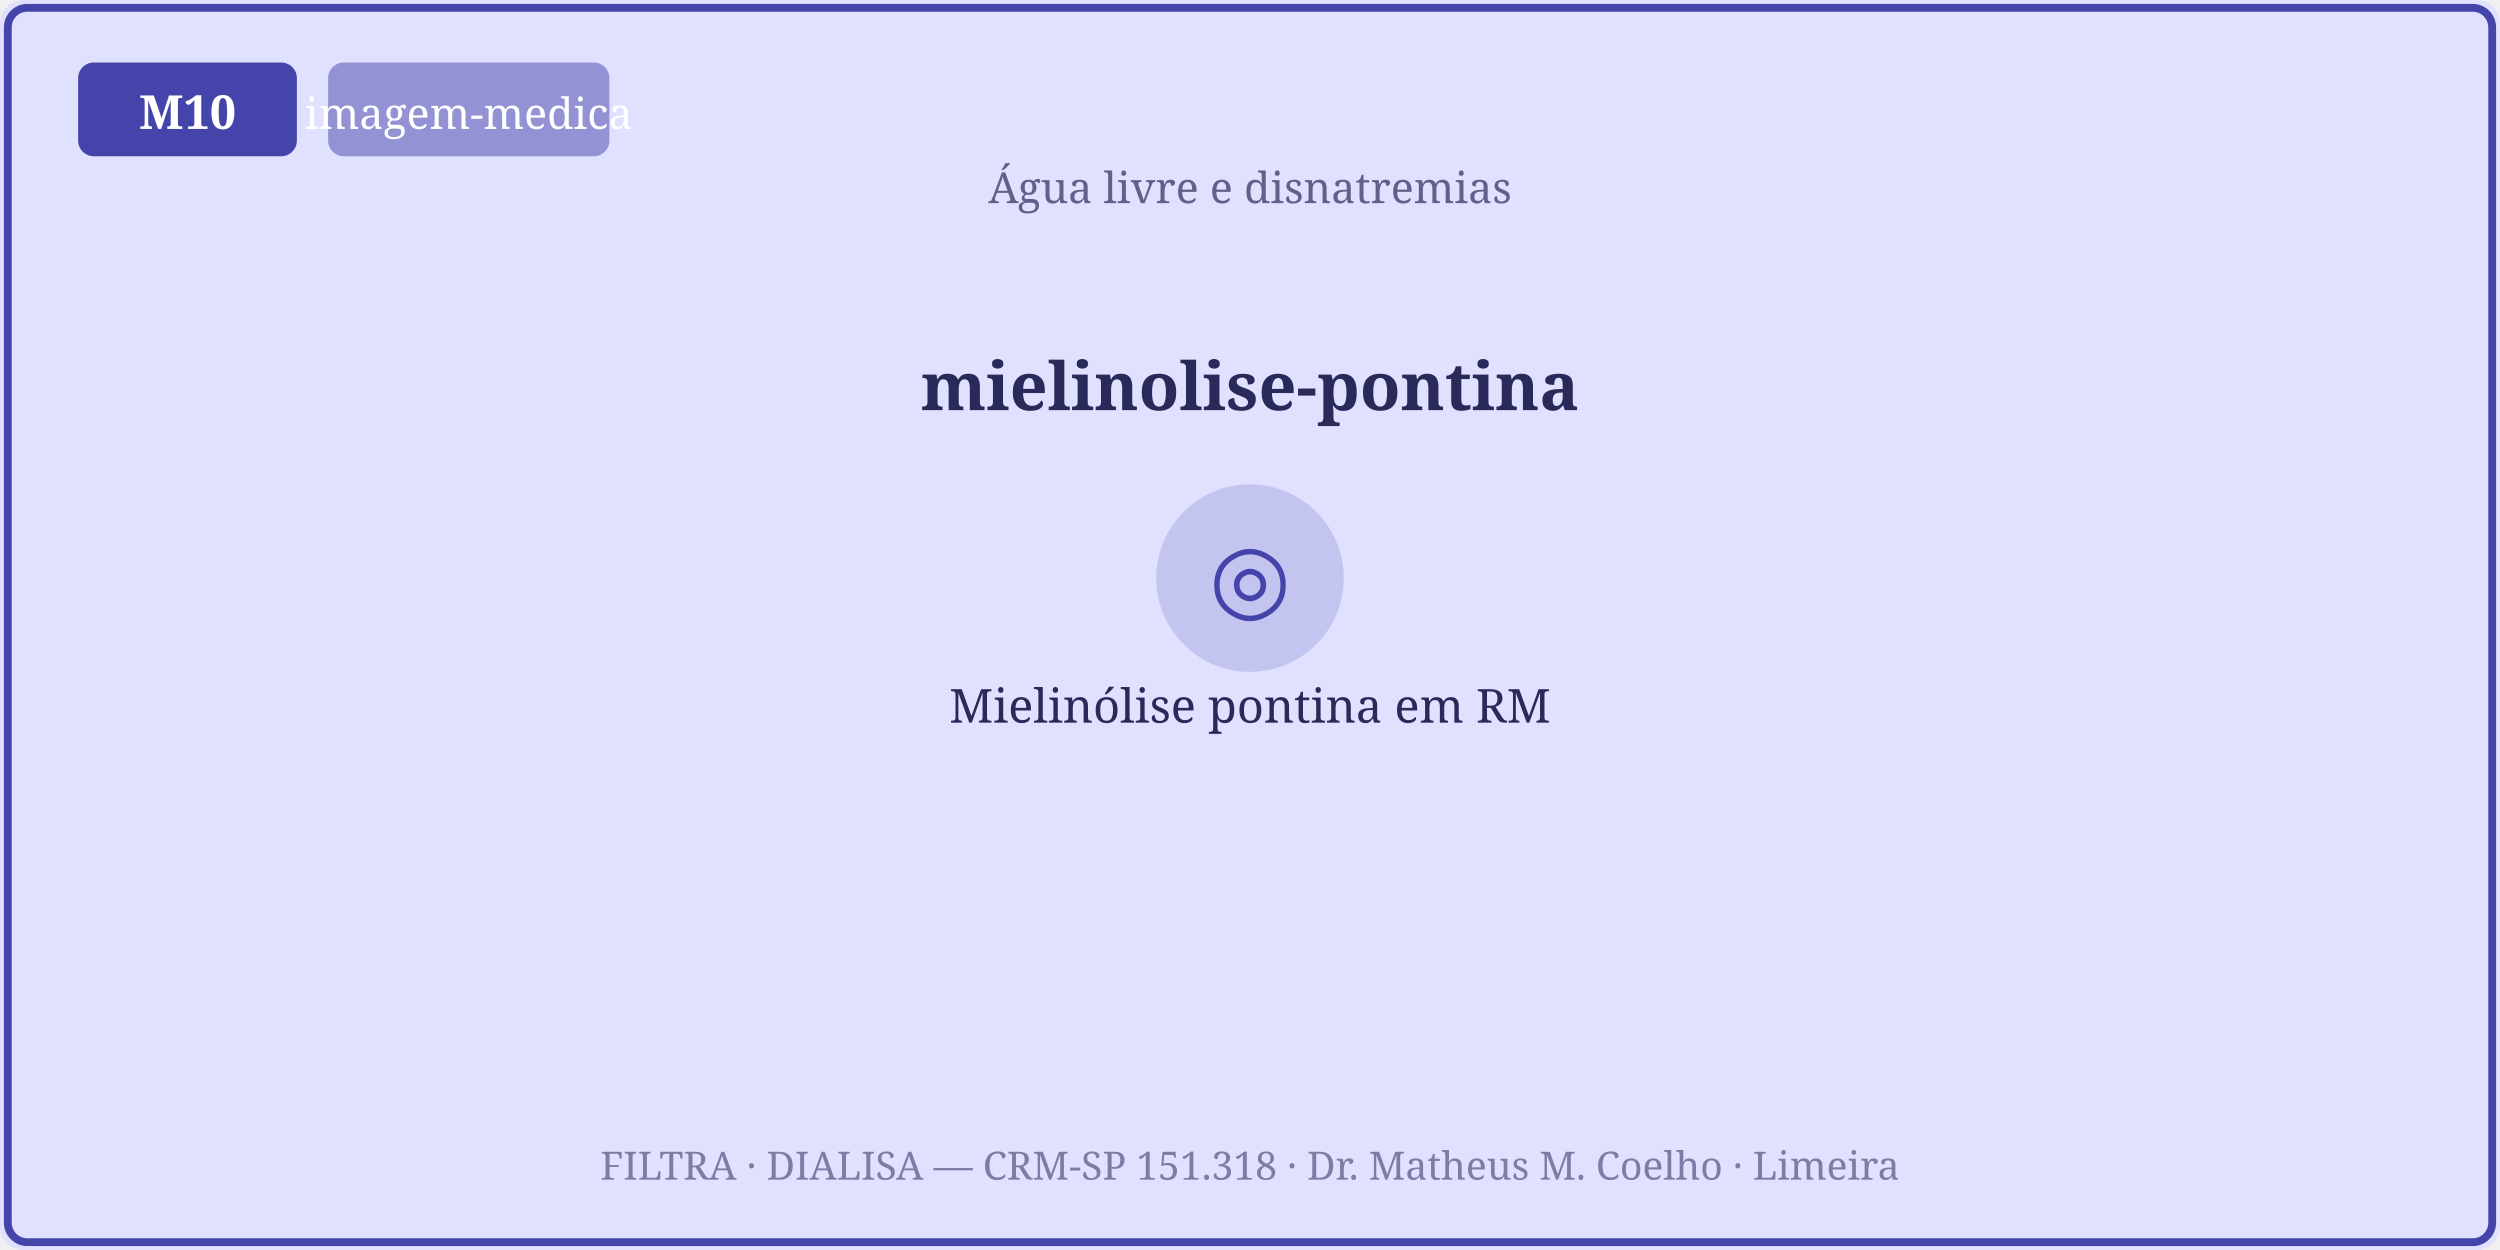
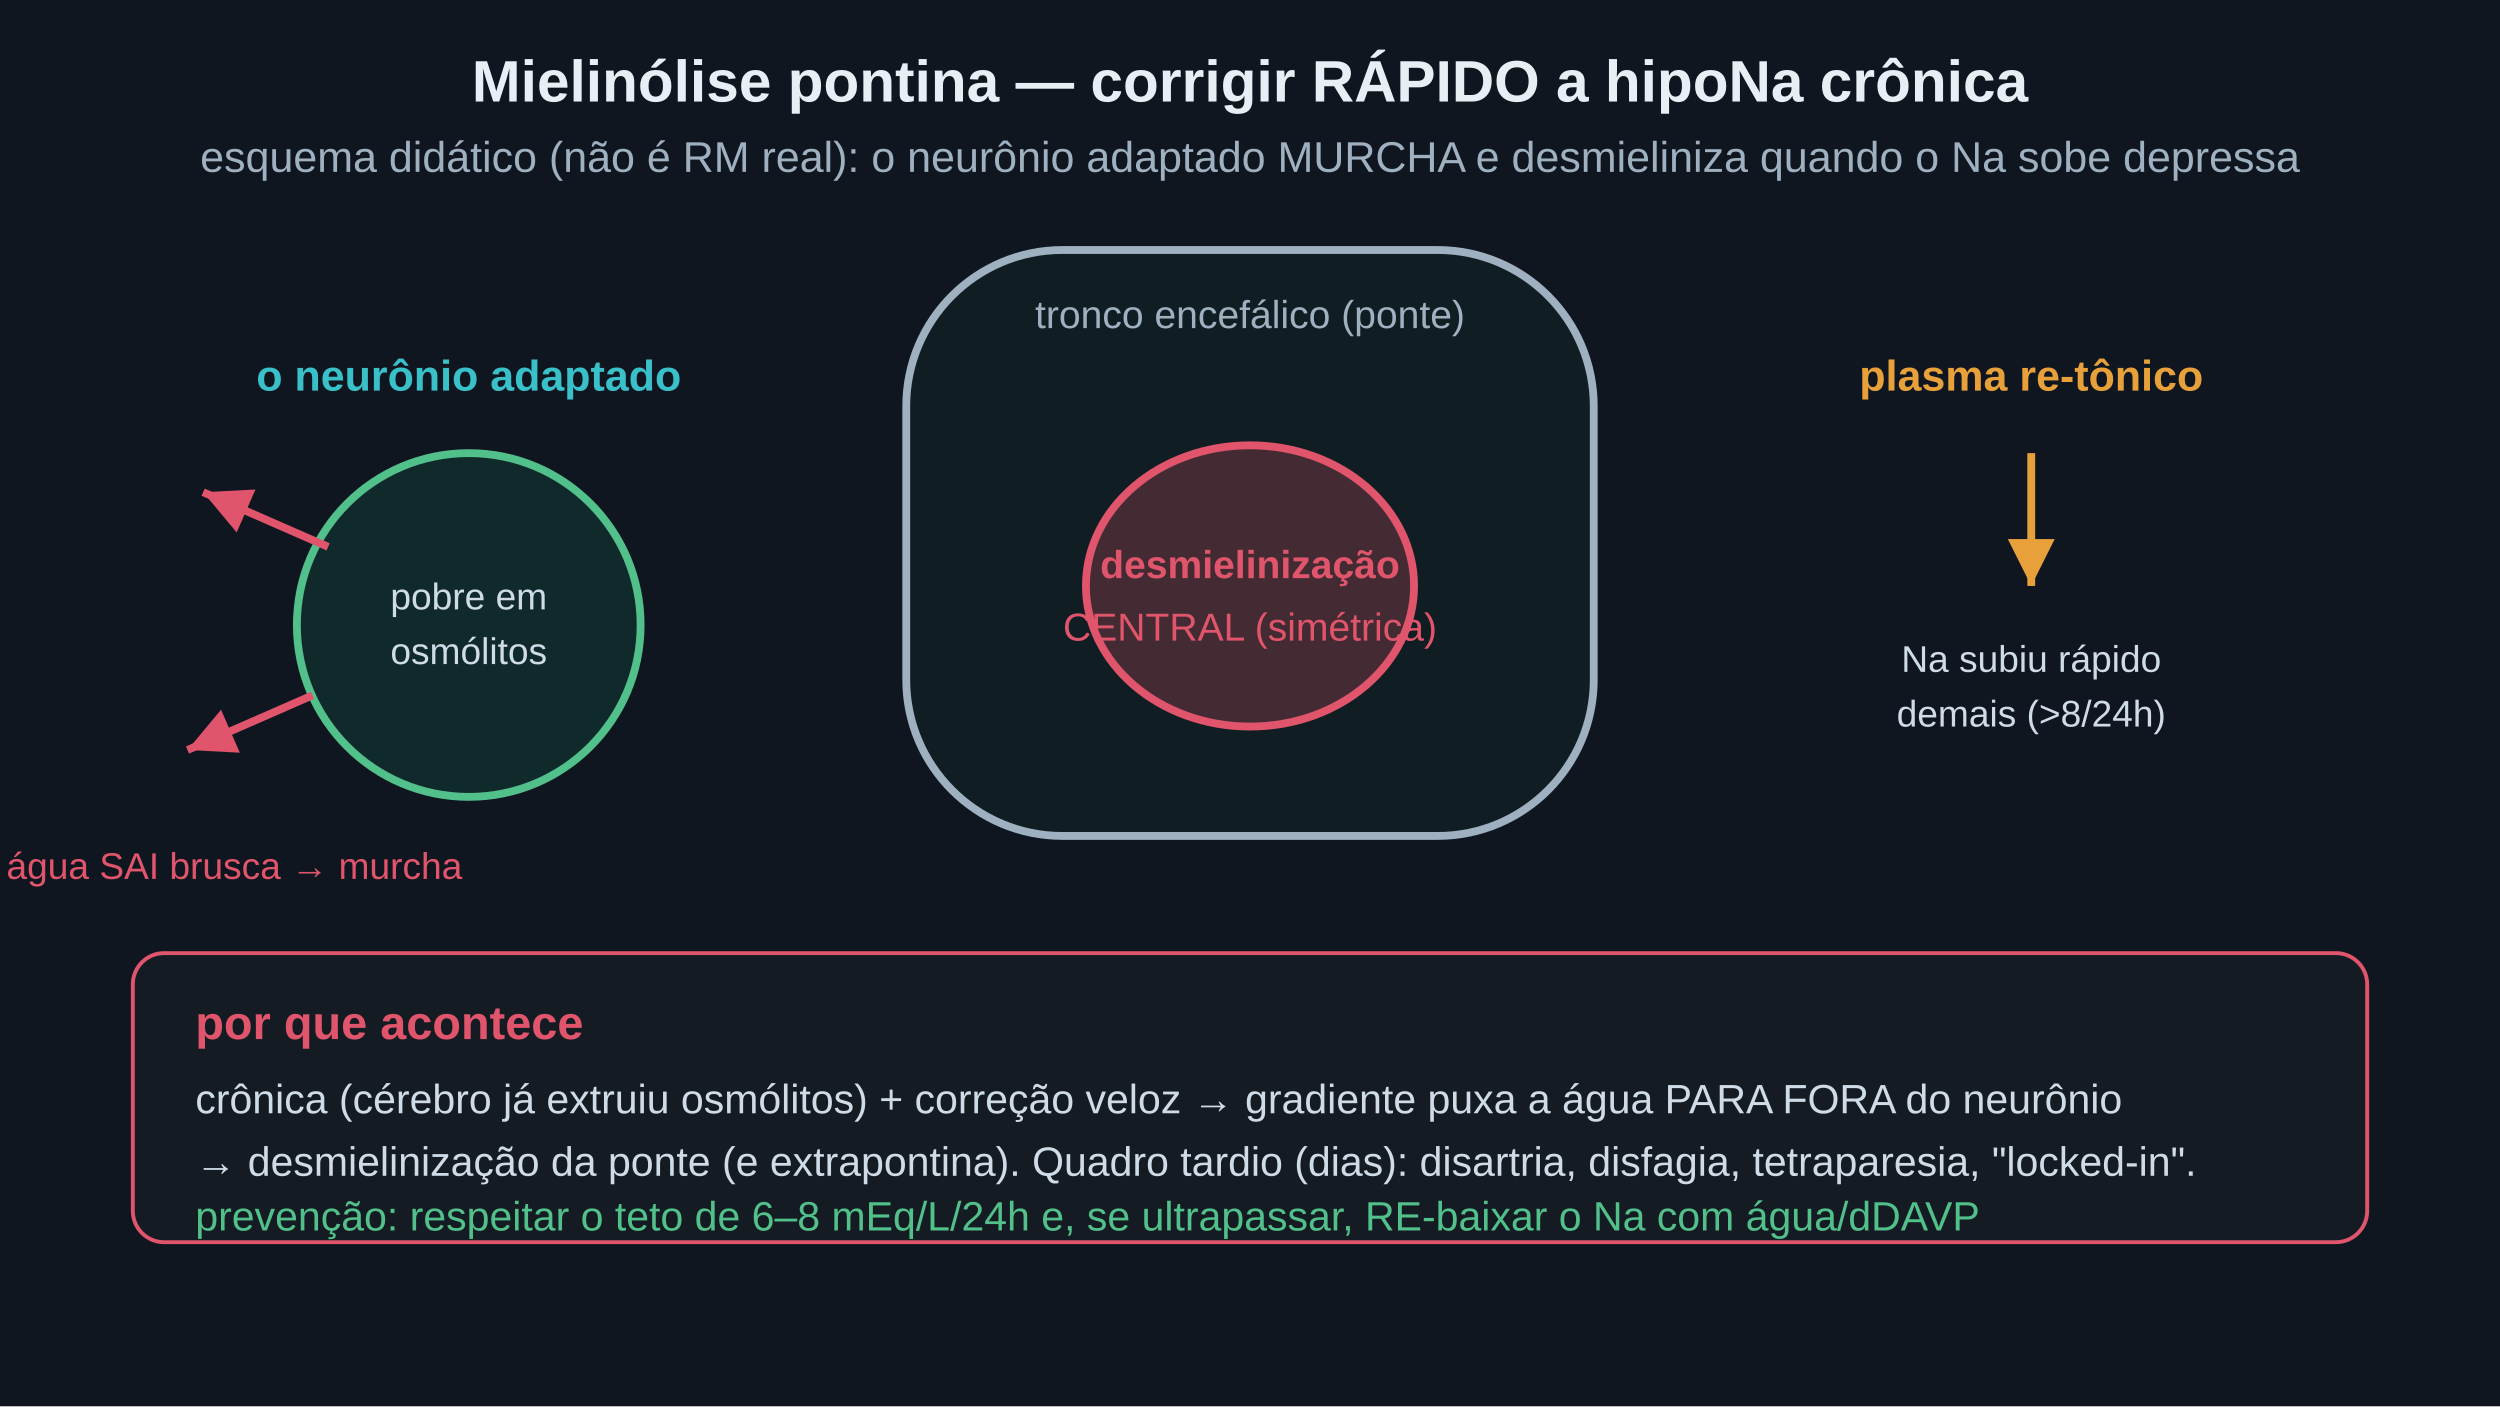
- <svg xmlns="http://www.w3.org/2000/svg" viewBox="0 0 640 320" font-family="Georgia,serif">
-   <rect width="640" height="320" fill="#e0e0ff" rx="6" />
-   <rect x="2" y="2" width="636" height="316" rx="5" fill="none" stroke="#4444aa" stroke-width="2" />
-   <rect x="20" y="16" width="56" height="24" rx="4" fill="#4444aa" />
-   <text x="48" y="33" text-anchor="middle" font-size="12" font-weight="bold" fill="white">M10</text>
-   <rect x="84" y="16" width="72" height="24" rx="4" fill="#4444aa" opacity="0.5" />
-   <text x="120" y="33" text-anchor="middle" font-size="11" fill="white">imagem-medica</text>
-   <text x="320" y="52" text-anchor="middle" font-size="11" fill="#2a2a5a" opacity="0.7">Água livre e disnatremias</text>
-   <text x="320" y="105" text-anchor="middle" font-size="17" font-weight="bold" fill="#2a2a5a">mielinolise-pontina</text>
-   <circle cx="320" cy="148" r="24" fill="#4444aa" opacity="0.18" />
-   <text x="320" y="156" text-anchor="middle" font-size="24" fill="#4444aa">◎</text>
-   <text x="320" y="185" text-anchor="middle" font-size="12" fill="#2a2a5a">Mielinólise pontina em RM</text>
-   <text x="320" y="302" text-anchor="middle" font-size="10" fill="#2a2a5a" opacity="0.55">FILTRA · DIALISA — CRM-SP 151.318 · Dr. Matheus M. Coelho · Limeira</text>
+ <svg xmlns="http://www.w3.org/2000/svg" viewBox="0 0 640 360" font-family="system-ui,Segoe UI,Arial,sans-serif">
+   <rect width="640" height="360" fill="#0f1620" />
+   <text x="320" y="26" text-anchor="middle" font-size="15" font-weight="700" fill="#e7eef4">Mielinólise pontina — corrigir RÁPIDO a hipoNa crônica</text>
+   <text x="320" y="44" text-anchor="middle" font-size="11" fill="#9fb1c0">esquema didático (não é RM real): o neurônio adaptado MURCHA e desmieliniza quando o Na sobe depressa</text>
+   <rect x="232" y="64" width="176" height="150" rx="40" fill="#101d22" stroke="#9fb1c0" stroke-width="2" />
+   <text x="320" y="84" text-anchor="middle" font-size="10" fill="#9fb1c0">tronco encefálico (ponte)</text>
+   <ellipse cx="320" cy="150" rx="42" ry="36" fill="#e0556b" fill-opacity="0.25" stroke="#e0556b" stroke-width="2" />
+   <text x="320" y="148" text-anchor="middle" font-size="10" font-weight="700" fill="#e0556b">desmielinização</text>
+   <text x="320" y="164" text-anchor="middle" font-size="10" fill="#e0556b">CENTRAL (simétrica)</text>
+   <text x="120" y="100" text-anchor="middle" font-size="11" font-weight="700" fill="#39c0c8">o neurônio adaptado</text>
+   <circle cx="120" cy="160" r="44" fill="#102a2c" stroke="#52c08a" stroke-width="2" />
+   <line x1="120" y1="160" x2="120" y2="160" />
+   <line x1="84" y1="140" x2="52" y2="126" stroke="#e0556b" stroke-width="2" marker-end="url(#d)" />
+   <line x1="80" y1="178" x2="48" y2="192" stroke="#e0556b" stroke-width="2" marker-end="url(#d)" />
+   <text x="120" y="156" text-anchor="middle" font-size="9.5" fill="#cfdbe6">pobre em</text>
+   <text x="120" y="170" text-anchor="middle" font-size="9.5" fill="#cfdbe6">osmólitos</text>
+   <text x="60" y="225" text-anchor="middle" font-size="9.5" fill="#e0556b">água SAI brusca → murcha</text>
+   <text x="520" y="100" text-anchor="middle" font-size="11" font-weight="700" fill="#e8a13a">plasma re-tônico</text>
+   <line x1="520" y1="116" x2="520" y2="150" stroke="#e8a13a" stroke-width="2" marker-end="url(#e)" />
+   <text x="520" y="172" text-anchor="middle" font-size="9.5" fill="#cfdbe6">Na subiu rápido</text>
+   <text x="520" y="186" text-anchor="middle" font-size="9.5" fill="#cfdbe6">demais (&gt;8/24h)</text>
+   <rect x="34" y="244" width="572" height="74" rx="8" fill="#141b22" stroke="#e0556b" />
+   <text x="50" y="266" font-size="12" font-weight="700" fill="#e0556b">por que acontece</text>
+   <text x="50" y="285" font-size="10.5" fill="#cfdbe6">crônica (cérebro já extruiu osmólitos) + correção veloz → gradiente puxa a água PARA FORA do neurônio</text>
+   <text x="50" y="301" font-size="10.5" fill="#cfdbe6">→ desmielinização da ponte (e extrapontina). Quadro tardio (dias): disartria, disfagia, tetraparesia, "locked-in".</text>
+   <text x="50" y="315" font-size="10.5" fill="#52c08a">prevenção: respeitar o teto de 6–8 mEq/L/24h e, se ultrapassar, RE-baixar o Na com água/dDAVP</text>
+   <defs>
+     <marker id="d" markerWidth="8" markerHeight="8" refX="6" refY="3" orient="auto">
+       <path d="M0,0 L6,3 L0,6 Z" fill="#e0556b" />
+     </marker>
+     <marker id="e" markerWidth="8" markerHeight="8" refX="6" refY="3" orient="auto">
+       <path d="M0,0 L6,3 L0,6 Z" fill="#e8a13a" />
+     </marker>
+   </defs>
</svg>
